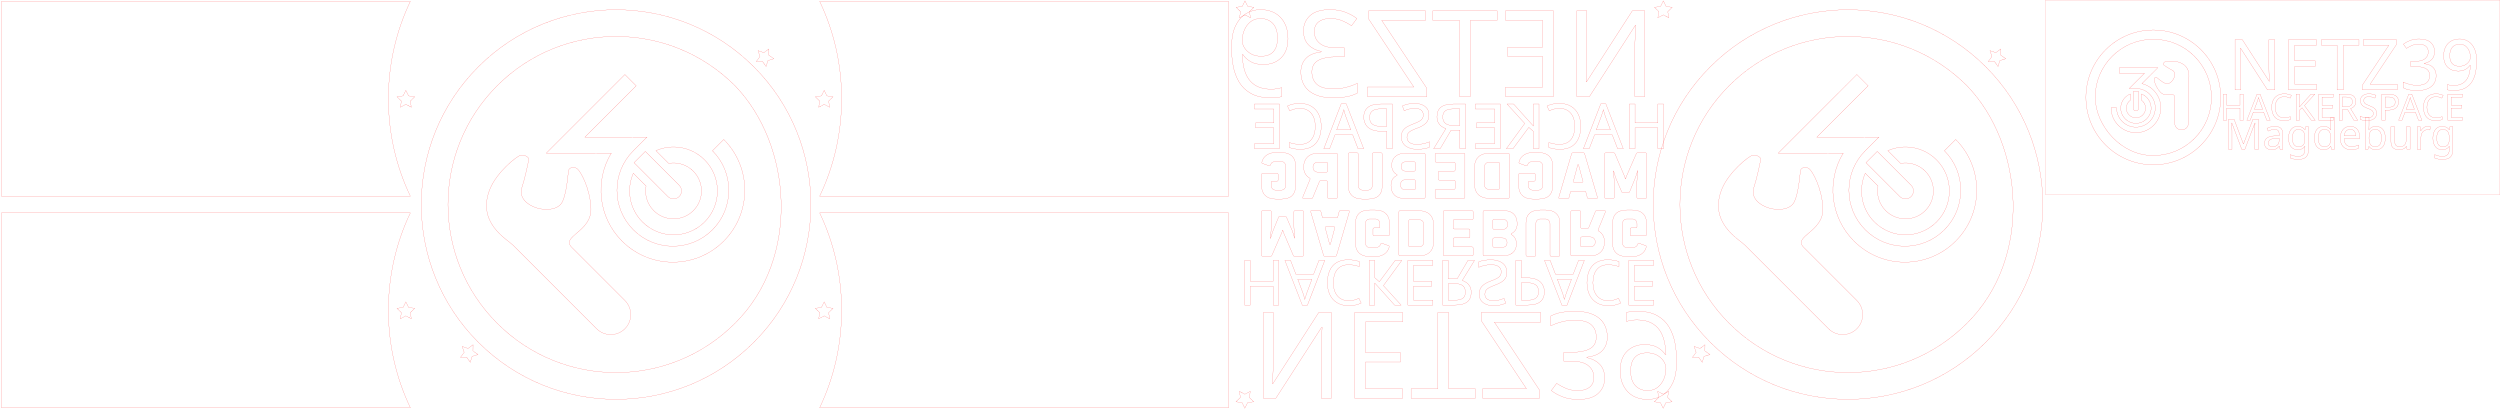
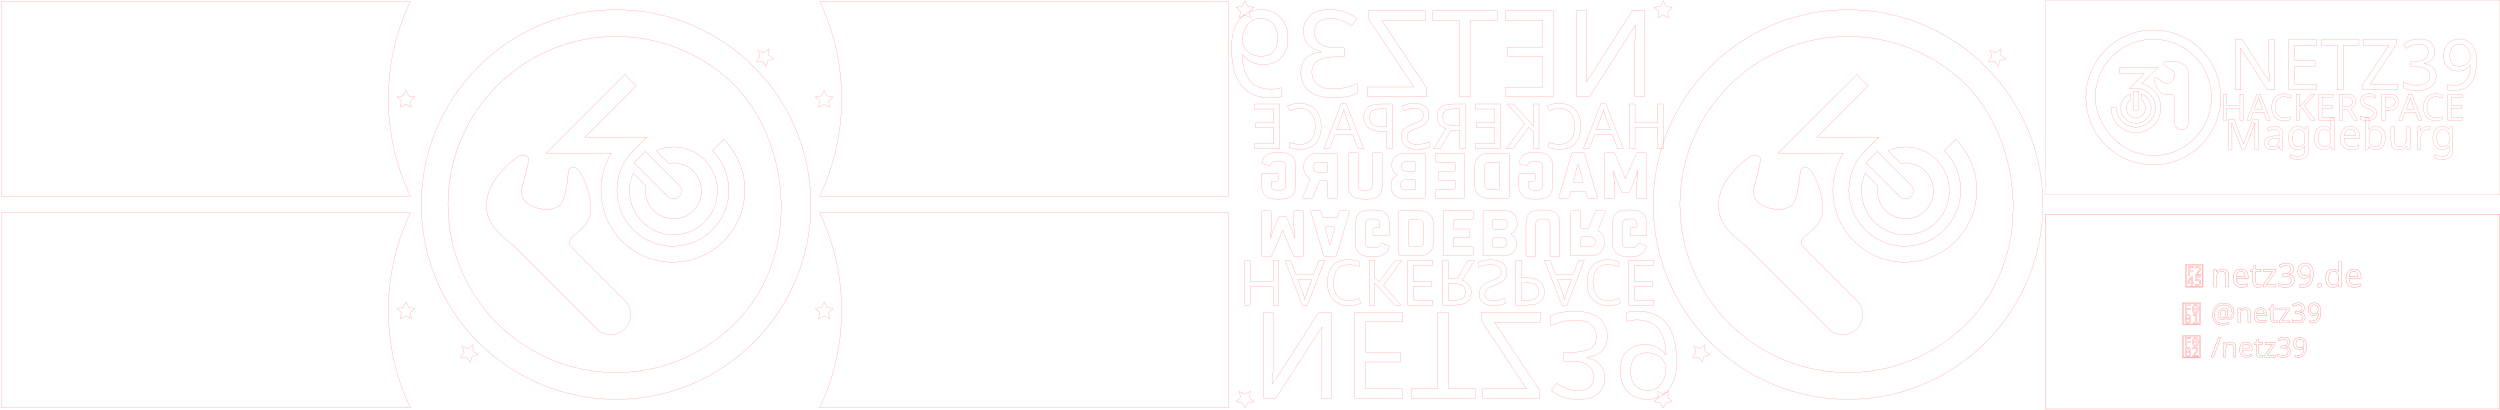
<svg xmlns="http://www.w3.org/2000/svg" width="13641.732" height="2232.283" id="svg2" version="1.1">
  <defs id="defs4" />
  <g id="layer1" transform="translate(0,1179.922)">
    <path style="fill:none;stroke:#ff0000;stroke-width:0.709;stroke-miterlimit:4;stroke-opacity:1;stroke-dasharray:none" d="m 6704.344,-1172.422 0,1063 -2231.625,0 c 76.768,-161.016 119.75,-341.235 119.75,-531.5 0,-190.265 -42.982,-370.484 -119.75,-531.5 l 2231.625,0 z m -4465.219,0 c -76.768,161.016 -119.75,341.235 -119.75,531.5 0,190.265 42.982,370.484 119.75,531.5 l -2231.625,0 0,-1063 2231.625,0 z" id="rect2985" />
    <g id="g3972" transform="matrix(-5.924153,5.924153,5.924154,5.924154,3361.753,-1841.027)" style="fill:none;stroke:#ff0000;stroke-width:0.085;stroke-miterlimit:4;stroke-opacity:1;stroke-dasharray:none">
      <g id="g4413" transform="translate(-448.0526,-67.70133)" style="fill:none;stroke:#ff0000;stroke-width:0.085;stroke-miterlimit:4;stroke-opacity:1;stroke-dasharray:none">
        <path style="color:#000000;fill:none;stroke:#ff0000;stroke-width:0.085;stroke-miterlimit:4;stroke-opacity:1;stroke-dasharray:none;marker:none;visibility:visible;display:inline;overflow:visible;enable-background:accumulate" id="path4996-4-0-4-8-9-7-2-6-0-9-9-2" d="m 534.121,161.882 0,10.406 47.253,0 c -9.528,9.543 -19.07,19.073 -28.627,28.586 l 12.593,0 c 20.112,0 36.401,16.329 36.401,36.442 0,20.112 -16.289,36.401 -36.401,36.401 -20.112,0 -36.442,-16.289 -36.442,-36.401 l -10.406,0 c 0,25.858 20.989,46.807 46.848,46.807 25.858,0 46.807,-20.949 46.807,-46.807 0,-21.993 -15.152,-40.48 -35.591,-45.512 l 29.963,-29.923 z" />
        <g id="g4409" transform="matrix(-1,0,0,-1,1130.637,475.1825)" style="fill:none;stroke:#ff0000;stroke-width:0.085;stroke-miterlimit:4;stroke-opacity:1;stroke-dasharray:none">
          <path style="color:#000000;fill:none;stroke:#ff0000;stroke-width:0.085;stroke-miterlimit:4;stroke-opacity:1;stroke-dasharray:none;marker:none;visibility:visible;display:inline;overflow:visible;enable-background:accumulate" id="path4996-4-0-4-2-1-9-8-5-8-9" d="m 565.339,208.689 c -15.802,0 -28.627,12.825 -28.627,28.627 0,12.131 7.56,22.487 18.221,26.643 l 0,-11.742 c -4.724,-3.282 -7.815,-8.711 -7.815,-14.901 0,-10.056 8.165,-18.221 18.221,-18.221 10.056,0 18.18,8.165 18.18,18.221 0,6.18 -3.075,11.617 -7.774,14.901 l 0,11.742 c 10.649,-4.156 18.18,-14.512 18.18,-26.643 0,-15.802 -12.784,-28.627 -28.586,-28.627 z" />
          <path style="color:#000000;fill:none;stroke:#ff0000;stroke-width:0.085;stroke-miterlimit:4;stroke-opacity:1;stroke-dasharray:none;marker:none;visibility:visible;display:inline;overflow:visible;enable-background:accumulate" id="rect5023-1-6-7-7-5-2-9-1-8-8" d="m 565.339,232.093 c -2.873,0 -5.223,2.35 -5.223,5.223 l 0,31.178 10.406,0 0,-31.178 c 0,-2.873 -2.31,-5.223 -5.183,-5.223 z" />
        </g>
        <path style="fill:none;stroke:#ff0000;stroke-width:0.085;stroke-miterlimit:4;stroke-opacity:1;stroke-dasharray:none" id="path5018-1-3-2-1-4-7-5-6" d="m 630.853,149.491 c -5.722,0.054 -10.364,0.853 -11.499,1.539 -2.271,1.371 -2.807,4.658 -2.106,5.426 0.702,0.768 11.43,7.658 16.115,9.92 12.614,6.09 -1.288,29.396 -12.147,25.226 -7.696,-2.955 -16.427,-11.757 -17.897,-11.823 -1.47,-0.065 -3.364,0.926 -3.847,3.482 -0.483,2.556 3.008,14.897 11.783,24.497 10.529,11.52 26.926,-1.209 26.926,9.313 l 0,48.872 a 13.018,13.018 0 0 0 26.036,0 l 0,-62.437 0,-14.577 c 0,-5.467 6.703,-27.389 -15.467,-36.563 -5.374,-2.224 -12.175,-2.929 -17.897,-2.875 z" />
      </g>
      <path style="color:#000000;fill:none;stroke:#ff0000;stroke-width:0.085;stroke-miterlimit:4;stroke-opacity:1;stroke-dasharray:none;marker:none;visibility:visible;display:inline;overflow:visible;enable-background:accumulate" id="path7438-70-0-9-0-2" d="m 150,23.121 c -70.071,0 -126.879,56.808 -126.879,126.879 0,70.071 56.808,126.879 126.879,126.879 70.071,0 126.879,-56.808 126.879,-126.879 C 276.879,79.929 220.071,23.121 150,23.121 z m 0,17.386 c 60.46,0 109.454,49.033 109.454,109.493 0,60.46 -48.994,109.454 -109.454,109.454 -60.472,0.389 -108.645,-55.933 -109.493,-109.454 0,-60.46 49.033,-109.493 109.493,-109.493 z" />
    </g>
    <text xml:space="preserve" style="font-size:45.486px;font-style:normal;font-weight:normal;line-height:125%;letter-spacing:0px;word-spacing:0px;fill:none;stroke:#ff0000;stroke-width:0.709;stroke-miterlimit:4;stroke-opacity:1;stroke-dasharray:none;font-family:Sans" x="7930.886" y="-241.128" id="text4042" transform="scale(1,-1)">
      <tspan x="7930.886" y="-241.128" style="font-size:341.145px;font-style:normal;font-variant:normal;font-weight:normal;font-stretch:normal;text-align:center;text-anchor:middle;fill:none;stroke:#ff0000;stroke-width:0.709;stroke-miterlimit:4;stroke-opacity:1;stroke-dasharray:none;font-family:Politics Head;-inkscape-font-specification:Politics Head" id="tspan4048">HACKERSPACE</tspan>
    </text>
    <text xml:space="preserve" style="font-size:182.172px;font-style:normal;font-weight:normal;line-height:125%;letter-spacing:0px;word-spacing:0px;fill:none;stroke:#ff0000;stroke-width:0.709;stroke-miterlimit:4;stroke-opacity:1;stroke-dasharray:none;font-family:Sans" x="6830.076" y="-525.097" id="text4050" transform="scale(1,-1)">
      <tspan id="tspan4052" x="6830.076" y="-525.097" style="font-size:655.82px;fill:none;stroke:#ff0000;stroke-width:0.709;stroke-miterlimit:4;stroke-opacity:1;stroke-dasharray:none;font-family:Politics Head;-inkscape-font-specification:Politics Head">NETZ39</tspan>
    </text>
    <g style="font-size:52.391px;font-style:normal;font-weight:normal;line-height:125%;letter-spacing:0px;word-spacing:0px;fill:none;stroke:#ff0000;stroke-width:0.709;stroke-miterlimit:4;stroke-opacity:1;stroke-dasharray:none;font-family:Sans" id="text4059" transform="matrix(1,0,0,-1,4585.626,585.3566)">
      <path d="m 2304.605,615.51 c -4.349,0 -6.523,-2.174 -6.523,-6.523 l 0,-235.413 c -10e-5,-4.349 2.174,-6.523 6.523,-6.523 l 43.552,0 c 2.942,2.5e-4 4.924,1.151 5.948,3.454 l 53.913,123.558 c 3.07,7.547 4.604,12.599 4.605,15.157 l 1.919,0 c -2e-4,-2.046 1.535,-7.099 4.605,-15.157 l 52.57,-123.558 c 0.895,-2.302 2.878,-3.453 5.948,-3.454 l 43.361,0 c 4.349,2.5e-4 6.523,2.175 6.523,6.523 l 0,235.413 c -2e-4,4.349 -2.175,6.523 -6.523,6.523 l -39.715,0 c -4.349,0 -6.524,-2.174 -6.523,-6.523 l 0,-65.425 c -2e-4,-6.523 0.128,-13.558 0.384,-21.105 0.384,-7.674 0.831,-14.645 1.343,-20.913 0.511,-6.267 1.023,-12.023 1.535,-17.267 0.511,-5.244 0.895,-9.529 1.151,-12.855 0.384,-3.325 0.575,-5.116 0.576,-5.372 l -1.535,0 c -2e-4,0.384 -0.768,3.134 -2.302,8.25 -1.407,5.116 -3.262,11.192 -5.564,18.227 -2.175,6.907 -4.093,12.471 -5.756,16.692 l -30.506,71.18 c -0.895,2.302 -2.878,3.454 -5.948,3.454 l -30.314,0 c -3.582,3e-5 -5.82,-1.215 -6.715,-3.645 l -29.355,-71.948 c -1.663,-3.965 -3.645,-9.529 -5.948,-16.692 -2.302,-7.291 -4.285,-13.558 -5.948,-18.802 -1.663,-5.372 -2.558,-8.186 -2.686,-8.442 l -0.959,0 c -10e-5,0.256 0.192,2.047 0.576,5.372 0.384,3.326 0.831,7.675 1.343,13.047 0.511,5.244 1.023,11.064 1.535,17.459 0.511,6.395 0.959,13.494 1.343,21.297 0.384,7.675 0.576,14.901 0.576,21.68 l 0,65.808 c -10e-5,4.349 -2.175,6.523 -6.523,6.523 l -40.483,0" style="font-size:392.931px;font-variant:normal;font-stretch:normal;text-align:center;text-anchor:middle;stroke:#ff0000;stroke-width:0.709;stroke-miterlimit:4;stroke-dasharray:none;font-family:Politics Head;-inkscape-font-specification:Politics Head" id="path3207" />
      <path d="m 2649.188,527.446 45.087,0 c 3.325,9e-5 4.668,-1.343 4.029,-4.029 l -22.064,-82.884 -0.959,-7.866 -6.715,0 -0.959,7.866 -22.256,82.884 c -0.64,2.686 0.639,4.029 3.837,4.029 m 59.669,48.925 -73.867,0 c -2.43,4e-5 -3.901,0.767 -4.413,2.302 l -9.018,33.959 c -0.512,1.919 -1.791,2.878 -3.837,2.878 l -47.39,0 c -2.942,0 -4.413,-0.959 -4.413,-2.878 0,-1.151 0.256,-2.366 0.767,-3.645 l 70.221,-237.908 c 0.767,-2.686 2.814,-4.029 6.139,-4.029 l 58.134,0 c 3.325,2.5e-4 5.372,1.343 6.14,4.029 l 70.413,239.443 c 0.256,0.767 0.384,1.471 0.384,2.11 -2e-4,1.919 -1.407,2.878 -4.221,2.878 l -47.581,0 c -2.047,0 -3.39,-0.959 -4.029,-2.878 l -9.017,-33.959 c -0.512,-1.535 -1.983,-2.302 -4.413,-2.302" style="font-size:392.931px;font-variant:normal;font-stretch:normal;text-align:center;text-anchor:middle;stroke:#ff0000;stroke-width:0.709;stroke-miterlimit:4;stroke-dasharray:none;font-family:Politics Head;-inkscape-font-specification:Politics Head" id="path3209" />
      <path d="m 2889.781,619.347 c -26.349,0 -46.047,-6.012 -59.093,-18.035 -13.047,-12.023 -19.57,-29.099 -19.57,-51.227 l 0,-115.692 c -1e-4,-21.36 6.715,-38.244 20.145,-50.651 13.558,-12.407 33.064,-18.61 58.518,-18.611 l 28.395,0 c 19.186,2.5e-4 35.494,4.413 48.925,13.238 13.558,8.698 22.512,20.849 26.861,36.454 0.767,2.686 1.151,4.605 1.151,5.756 -2e-4,1.919 -1.087,3.262 -3.262,4.029 l -34.919,12.663 -2.878,0.576 c -2.942,1.8e-4 -4.925,-1.471 -5.948,-4.413 -3.837,-12.918 -13.814,-19.378 -29.93,-19.378 l -28.395,0 c -7.419,2e-4 -13.43,2.558 -18.035,7.674 -4.605,4.989 -6.907,11.128 -6.907,18.419 l 0,104.181 c 0,7.675 2.238,13.942 6.715,18.802 4.604,4.861 10.68,7.291 18.227,7.291 l 29.355,0 c 7.546,5e-5 13.558,-2.494 18.035,-7.483 4.604,-4.988 6.907,-11.192 6.907,-18.611 l 0,-16.308 c -1e-4,-4.349 -2.175,-6.523 -6.523,-6.523 l -24.75,0 c -4.349,9e-5 -6.523,-2.174 -6.523,-6.523 l 0,-29.738 c -1e-4,-4.349 2.174,-6.523 6.523,-6.523 l 76.552,0 c 4.349,1.4e-4 6.523,2.175 6.523,6.523 l 0,64.849 c -2e-4,21.361 -6.779,38.244 -20.337,50.651 -13.43,12.407 -32.872,18.611 -58.326,18.611 l -27.436,0" style="font-size:392.931px;font-variant:normal;font-stretch:normal;text-align:center;text-anchor:middle;stroke:#ff0000;stroke-width:0.709;stroke-miterlimit:4;stroke-dasharray:none;font-family:Politics Head;-inkscape-font-specification:Politics Head" id="path3211" />
      <path d="m 3054.398,615.51 c -4.349,0 -6.523,-2.174 -6.523,-6.523 l 0,-233.495 c 0,-4.349 2.174,-6.523 6.523,-6.523 l 101.686,0 c 25.965,2.5e-4 45.983,6.715 60.053,20.145 14.07,13.303 21.105,31.657 21.105,55.064 l 0,96.122 c -2e-4,23.407 -7.099,41.826 -21.297,55.256 -14.07,13.302 -34.023,19.954 -59.861,19.954 l -101.686,0 m 53.721,-48.925 48.541,0 c 7.802,5e-5 14.197,-2.366 19.186,-7.099 5.116,-4.86 7.674,-11.256 7.674,-19.186 l 0,-95.547 c -10e-5,-8.058 -2.558,-14.517 -7.674,-19.378 -5.117,-4.988 -11.512,-7.482 -19.186,-7.483 l -48.541,0 c -4.349,1.9e-4 -6.523,2.175 -6.523,6.523 l 0,135.646 c -1e-4,4.349 2.174,6.523 6.523,6.523" style="font-size:392.931px;font-variant:normal;font-stretch:normal;text-align:center;text-anchor:middle;stroke:#ff0000;stroke-width:0.709;stroke-miterlimit:4;stroke-dasharray:none;font-family:Politics Head;-inkscape-font-specification:Politics Head" id="path3213" />
      <path d="m 3446.178,615.51 -150.035,0 c -4.349,0 -6.523,-2.174 -6.523,-6.523 l 0,-233.495 c -1e-4,-4.349 2.174,-6.523 6.523,-6.523 l 150.035,0 c 4.349,2.5e-4 6.523,2.175 6.523,6.523 l 0,35.878 c -2e-4,4.349 -2.175,6.523 -6.523,6.523 l -96.314,0 c -4.349,1.9e-4 -6.523,2.175 -6.523,6.523 l 0,35.878 c -1e-4,4.349 2.174,6.523 6.523,6.523 l 79.047,0 c 4.349,1.5e-4 6.523,2.175 6.523,6.523 l 0,35.878 c -2e-4,4.349 -2.175,6.523 -6.523,6.523 l -79.047,0 c -4.349,1e-4 -6.523,2.175 -6.523,6.523 l 0,37.797 c -1e-4,4.349 2.174,6.523 6.523,6.523 l 96.314,0 c 4.349,5e-5 6.523,2.174 6.523,6.523 l 0,35.878 c -2e-4,4.349 -2.175,6.523 -6.523,6.523" style="font-size:392.931px;font-variant:normal;font-stretch:normal;text-align:center;text-anchor:middle;stroke:#ff0000;stroke-width:0.709;stroke-miterlimit:4;stroke-dasharray:none;font-family:Politics Head;-inkscape-font-specification:Politics Head" id="path3215" />
      <path d="m 3623.841,615.51 -110.512,0 c -4.349,0 -6.523,-2.174 -6.523,-6.523 l 0,-233.495 c 0,-4.349 2.174,-6.523 6.523,-6.523 l 99.192,0 c 23.919,2.5e-4 42.657,5.756 56.215,17.267 13.686,11.512 20.529,27.884 20.529,49.116 -2e-4,10.744 -2.494,20.657 -7.483,29.738 -4.861,8.954 -11.512,15.541 -19.953,19.762 -1.535,0.895 -2.303,1.919 -2.302,3.07 -2e-4,1.279 0.767,2.302 2.302,3.07 20.977,10.233 31.401,28.076 31.273,53.529 -0.128,23.151 -6.396,40.802 -18.802,52.954 -12.279,12.023 -29.099,18.035 -50.459,18.035 m -56.791,-148.692 45.279,0 c 8.314,1.5e-4 14.645,-2.174 18.994,-6.523 4.349,-4.349 6.523,-10.68 6.523,-18.994 -2e-4,-8.314 -2.175,-14.581 -6.523,-18.802 -4.349,-4.349 -10.68,-6.523 -18.994,-6.523 l -45.279,0 c -4.349,2e-4 -6.523,2.175 -6.523,6.523 l 0,37.797 c -1e-4,4.349 2.174,6.523 6.523,6.523 m 0,101.686 49.308,0 c 7.163,5e-5 13.11,-2.43 17.843,-7.291 4.86,-4.988 7.291,-11.703 7.291,-20.145 -1e-4,-8.058 -2.43,-14.581 -7.291,-19.57 -4.733,-5.116 -10.68,-7.674 -17.843,-7.674 l -49.308,0 c -4.349,10e-5 -6.523,2.175 -6.523,6.523 l 0,41.634 c -1e-4,4.349 2.174,6.523 6.523,6.523" style="font-size:392.931px;font-variant:normal;font-stretch:normal;text-align:center;text-anchor:middle;stroke:#ff0000;stroke-width:0.709;stroke-miterlimit:4;stroke-dasharray:none;font-family:Politics Head;-inkscape-font-specification:Politics Head" id="path3217" />
      <path d="m 3819.923,619.347 c -26.477,0 -46.239,-6.012 -59.285,-18.035 -12.919,-12.023 -19.378,-29.099 -19.378,-51.227 l 0,-176.512 c 0,-4.349 2.174,-6.523 6.523,-6.523 l 40.675,0 c 4.349,2.5e-4 6.523,2.175 6.523,6.523 l 0,170.756 c -1e-4,7.675 2.238,13.942 6.715,18.802 4.605,4.861 10.68,7.291 18.227,7.291 l 27.436,0 c 7.418,5e-5 13.366,-2.494 17.843,-7.483 4.604,-4.988 6.971,-11.192 7.099,-18.611 l 0,-170.756 c -1e-4,-4.349 2.174,-6.523 6.523,-6.523 l 40.675,0 c 4.349,2.5e-4 6.523,2.175 6.523,6.523 l 0,176.512 c -2e-4,21.361 -6.779,38.244 -20.337,50.651 -13.431,12.407 -32.872,18.611 -58.326,18.611 l -27.436,0" style="font-size:392.931px;font-variant:normal;font-stretch:normal;text-align:center;text-anchor:middle;stroke:#ff0000;stroke-width:0.709;stroke-miterlimit:4;stroke-dasharray:none;font-family:Politics Head;-inkscape-font-specification:Politics Head" id="path3219" />
      <path d="m 4091.79,472.382 c 7.418,1.4e-4 13.75,-2.302 18.994,-6.907 5.244,-4.605 7.866,-10.296 7.866,-17.076 l 0,-6.715 c -2e-4,-6.779 -2.622,-12.407 -7.866,-16.884 -5.116,-4.604 -11.448,-6.907 -18.994,-6.907 l -45.855,0 c -4.349,1.9e-4 -6.523,2.175 -6.523,6.523 l 0,41.442 c -10e-5,4.349 2.174,6.523 6.523,6.523 l 45.855,0 m -99.576,143.128 c -4.349,0 -6.523,-2.174 -6.523,-6.523 l 0,-233.495 c 0,-4.349 2.174,-6.523 6.523,-6.523 l 99,0 c 24.43,2.5e-4 43.616,6.843 57.558,20.529 13.942,13.558 20.913,31.977 20.913,55.256 -2e-4,26.861 -10.808,46.878 -32.425,60.052 -1.919,1.151 -2.878,2.43 -2.878,3.837 -2e-4,1.151 0.32,2.558 0.959,4.221 l 37.605,91.518 c 1.663,3.837 2.494,6.523 2.494,8.058 -2e-4,2.047 -1.535,3.07 -4.605,3.07 l -46.43,0 c -1.663,0 -2.942,-1.023 -3.837,-3.07 l -37.413,-90.175 c -0.768,-1.791 -2.111,-2.686 -4.029,-2.686 l -33.192,0 c -4.349,1e-4 -6.523,2.175 -6.523,6.523 l 0,82.884 c -10e-5,4.349 -2.175,6.523 -6.523,6.523 l -40.675,0" style="font-size:392.931px;font-variant:normal;font-stretch:normal;text-align:center;text-anchor:middle;stroke:#ff0000;stroke-width:0.709;stroke-miterlimit:4;stroke-dasharray:none;font-family:Politics Head;-inkscape-font-specification:Politics Head" id="path3221" />
      <path d="m 4292.669,619.347 c -26.349,0 -46.047,-6.012 -59.093,-18.035 -13.047,-12.023 -19.57,-29.099 -19.57,-51.227 l 0,-115.692 c 0,-21.36 6.715,-38.244 20.145,-50.651 13.558,-12.407 33.064,-18.61 58.518,-18.611 l 28.395,0 c 19.186,2.5e-4 35.494,4.413 48.925,13.238 13.558,8.698 22.512,20.849 26.861,36.454 0.767,2.686 1.151,4.605 1.151,5.756 -2e-4,1.919 -1.087,3.262 -3.262,4.029 l -34.919,12.663 -2.878,0.576 c -2.942,1.8e-4 -4.925,-1.471 -5.948,-4.413 -3.837,-12.918 -13.814,-19.378 -29.93,-19.378 l -28.395,0 c -7.419,2e-4 -13.43,2.558 -18.035,7.674 -4.605,4.989 -6.907,11.128 -6.907,18.419 l 0,104.181 c -10e-5,7.675 2.238,13.942 6.715,18.802 4.605,4.861 10.68,7.291 18.227,7.291 l 29.355,0 c 7.546,5e-5 13.558,-2.494 18.035,-7.483 4.604,-4.988 6.907,-11.192 6.907,-18.611 l 0,-16.308 c -2e-4,-4.349 -2.175,-6.523 -6.523,-6.523 l -24.75,0 c -4.349,9e-5 -6.523,-2.174 -6.523,-6.523 l 0,-29.738 c -10e-5,-4.349 2.174,-6.523 6.523,-6.523 l 76.552,0 c 4.349,1.4e-4 6.523,2.175 6.523,6.523 l 0,64.849 c -2e-4,21.361 -6.779,38.244 -20.337,50.651 -13.43,12.407 -32.872,18.611 -58.326,18.611 l -27.436,0" style="font-size:392.931px;font-variant:normal;font-stretch:normal;text-align:center;text-anchor:middle;stroke:#ff0000;stroke-width:0.709;stroke-miterlimit:4;stroke-dasharray:none;font-family:Politics Head;-inkscape-font-specification:Politics Head" id="path3223" />
    </g>
    <path style="fill:none;stroke:#ff0000;stroke-width:1.138;stroke-miterlimit:4;stroke-opacity:1;stroke-dasharray:none" id="path3202" d="m 836.364,4516.142 24.046,48.722 53.768,7.813 -38.907,37.925 9.185,53.551 -48.092,-25.283 -48.092,25.283 9.185,-53.551 -38.907,-37.925 53.768,-7.813 z" transform="matrix(-0.6229902,0,0,0.6229902,5018.328,-3500.539)" />
    <path transform="matrix(-0.6229902,0,0,0.6229902,2735.609,-3500.539)" d="m 836.364,4516.142 24.046,48.722 53.768,7.813 -38.907,37.925 9.185,53.551 -48.092,-25.283 -48.092,25.283 9.185,-53.551 -38.907,-37.925 53.768,-7.813 z" id="path3204" style="fill:none;stroke:#ff0000;stroke-width:1.138;stroke-miterlimit:4;stroke-opacity:1;stroke-dasharray:none" />
    <path transform="matrix(0.6229902,0,0,-0.6229902,6271.645,3861.2)" d="m 836.364,4516.142 24.046,48.722 53.768,7.813 -38.907,37.925 9.185,53.551 -48.092,-25.283 -48.092,25.283 9.185,-53.551 -38.907,-37.925 53.768,-7.813 z" id="path3225" style="fill:none;stroke:#ff0000;stroke-width:1.138;stroke-miterlimit:4;stroke-opacity:1;stroke-dasharray:none" />
    <path style="fill:none;stroke:#ff0000;stroke-width:1.138;stroke-miterlimit:4;stroke-opacity:1;stroke-dasharray:none" id="path3227" d="m 836.364,4516.142 24.046,48.722 53.768,7.813 -38.907,37.925 9.185,53.551 -48.092,-25.283 -48.092,25.283 9.185,-53.551 -38.907,-37.925 53.768,-7.813 z" transform="matrix(0.6229902,0,0,-0.6229902,8554.364,3861.2)" />
    <path id="path3333" d="m 6704.344,-18.139 0,1063 -2231.625,0 c 76.768,-161.016 119.75,-341.235 119.75,-531.5 0,-190.265 -42.982,-370.484 -119.75,-531.5 l 2231.625,0 z m -4465.219,0 c -76.768,161.016 -119.75,341.235 -119.75,531.5 0,190.265 42.982,370.484 119.75,531.5 l -2231.625,0 0,-1063 2231.625,0 z" style="fill:none;stroke:#ff0000;stroke-width:0.709;stroke-miterlimit:4;stroke-opacity:1;stroke-dasharray:none" />
    <path transform="matrix(-0.6229902,0,0,0.6229902,5018.328,-2346.256)" d="m 836.364,4516.142 24.046,48.722 53.768,7.813 -38.907,37.925 9.185,53.551 -48.092,-25.283 -48.092,25.283 9.185,-53.551 -38.907,-37.925 53.768,-7.813 z" id="path3335" style="fill:none;stroke:#ff0000;stroke-width:1.138;stroke-miterlimit:4;stroke-opacity:1;stroke-dasharray:none" />
    <path style="fill:none;stroke:#ff0000;stroke-width:1.138;stroke-miterlimit:4;stroke-opacity:1;stroke-dasharray:none" id="path3337" d="m 836.364,4516.142 24.046,48.722 53.768,7.813 -38.907,37.925 9.185,53.551 -48.092,-25.283 -48.092,25.283 9.185,-53.551 -38.907,-37.925 53.768,-7.813 z" transform="matrix(-0.6229902,0,0,0.6229902,2735.609,-2346.256)" />
    <path style="fill:none;stroke:#ff0000;stroke-width:1.138;stroke-miterlimit:4;stroke-opacity:1;stroke-dasharray:none" id="path3359" d="m 836.364,4516.142 24.046,48.722 53.768,7.813 -38.907,37.925 9.185,53.551 -48.092,-25.283 -48.092,25.283 9.185,-53.551 -38.907,-37.925 53.768,-7.813 z" transform="matrix(-0.4405206,0.4405206,0.4405206,0.4405206,2515.197,-3261.333)" />
    <path transform="matrix(-0.4405206,0.4405206,0.4405206,0.4405206,901.0712,-1647.207)" d="m 836.364,4516.142 24.046,48.722 53.768,7.813 -38.907,37.925 9.185,53.551 -48.092,-25.283 -48.092,25.283 9.185,-53.551 -38.907,-37.925 53.768,-7.813 z" id="path3361" style="fill:none;stroke:#ff0000;stroke-width:1.138;stroke-miterlimit:4;stroke-opacity:1;stroke-dasharray:none" />
    <g style="fill:none;stroke:#ff0000;stroke-width:0.085;stroke-miterlimit:4;stroke-opacity:1;stroke-dasharray:none" transform="matrix(-5.924153,5.924153,5.924154,5.924154,10084.084,-1841.027)" id="g3363">
      <g style="fill:none;stroke:#ff0000;stroke-width:0.085;stroke-miterlimit:4;stroke-opacity:1;stroke-dasharray:none" transform="translate(-448.0526,-67.70133)" id="g3365">
        <path d="m 534.121,161.882 0,10.406 47.253,0 c -9.528,9.543 -19.07,19.073 -28.627,28.586 l 12.593,0 c 20.112,0 36.401,16.329 36.401,36.442 0,20.112 -16.289,36.401 -36.401,36.401 -20.112,0 -36.442,-16.289 -36.442,-36.401 l -10.406,0 c 0,25.858 20.989,46.807 46.848,46.807 25.858,0 46.807,-20.949 46.807,-46.807 0,-21.993 -15.152,-40.48 -35.591,-45.512 l 29.963,-29.923 z" id="path3367" style="color:#000000;fill:none;stroke:#ff0000;stroke-width:0.085;stroke-miterlimit:4;stroke-opacity:1;stroke-dasharray:none;marker:none;visibility:visible;display:inline;overflow:visible;enable-background:accumulate" />
        <g style="fill:none;stroke:#ff0000;stroke-width:0.085;stroke-miterlimit:4;stroke-opacity:1;stroke-dasharray:none" transform="matrix(-1,0,0,-1,1130.637,475.1825)" id="g3369">
          <path d="m 565.339,208.689 c -15.802,0 -28.627,12.825 -28.627,28.627 0,12.131 7.56,22.487 18.221,26.643 l 0,-11.742 c -4.724,-3.282 -7.815,-8.711 -7.815,-14.901 0,-10.056 8.165,-18.221 18.221,-18.221 10.056,0 18.18,8.165 18.18,18.221 0,6.18 -3.075,11.617 -7.774,14.901 l 0,11.742 c 10.649,-4.156 18.18,-14.512 18.18,-26.643 0,-15.802 -12.784,-28.627 -28.586,-28.627 z" id="path3371" style="color:#000000;fill:none;stroke:#ff0000;stroke-width:0.085;stroke-miterlimit:4;stroke-opacity:1;stroke-dasharray:none;marker:none;visibility:visible;display:inline;overflow:visible;enable-background:accumulate" />
          <path d="m 565.339,232.093 c -2.873,0 -5.223,2.35 -5.223,5.223 l 0,31.178 10.406,0 0,-31.178 c 0,-2.873 -2.31,-5.223 -5.183,-5.223 z" id="path3373" style="color:#000000;fill:none;stroke:#ff0000;stroke-width:0.085;stroke-miterlimit:4;stroke-opacity:1;stroke-dasharray:none;marker:none;visibility:visible;display:inline;overflow:visible;enable-background:accumulate" />
        </g>
        <path d="m 630.853,149.491 c -5.722,0.054 -10.364,0.853 -11.499,1.539 -2.271,1.371 -2.807,4.658 -2.106,5.426 0.702,0.768 11.43,7.658 16.115,9.92 12.614,6.09 -1.288,29.396 -12.147,25.226 -7.696,-2.955 -16.427,-11.757 -17.897,-11.823 -1.47,-0.065 -3.364,0.926 -3.847,3.482 -0.483,2.556 3.008,14.897 11.783,24.497 10.529,11.52 26.926,-1.209 26.926,9.313 l 0,48.872 a 13.018,13.018 0 0 0 26.036,0 l 0,-62.437 0,-14.577 c 0,-5.467 6.703,-27.389 -15.467,-36.563 -5.374,-2.224 -12.175,-2.929 -17.897,-2.875 z" id="path3375" style="fill:none;stroke:#ff0000;stroke-width:0.085;stroke-miterlimit:4;stroke-opacity:1;stroke-dasharray:none" />
      </g>
      <path d="m 150,23.121 c -70.071,0 -126.879,56.808 -126.879,126.879 0,70.071 56.808,126.879 126.879,126.879 70.071,0 126.879,-56.808 126.879,-126.879 C 276.879,79.929 220.071,23.121 150,23.121 z m 0,17.386 c 60.46,0 109.454,49.033 109.454,109.493 0,60.46 -48.994,109.454 -109.454,109.454 -60.472,0.389 -108.645,-55.933 -109.493,-109.454 0,-60.46 49.033,-109.493 109.493,-109.493 z" id="path3377" style="color:#000000;fill:none;stroke:#ff0000;stroke-width:0.085;stroke-miterlimit:4;stroke-opacity:1;stroke-dasharray:none;marker:none;visibility:visible;display:inline;overflow:visible;enable-background:accumulate" />
    </g>
    <path transform="matrix(-0.4405206,0.4405206,0.4405206,0.4405206,9237.528,-3261.333)" d="m 836.364,4516.142 24.046,48.722 53.768,7.813 -38.907,37.925 9.185,53.551 -48.092,-25.283 -48.092,25.283 9.185,-53.551 -38.907,-37.925 53.768,-7.813 z" id="path3383" style="fill:none;stroke:#ff0000;stroke-width:1.138;stroke-miterlimit:4;stroke-opacity:1;stroke-dasharray:none" />
    <path style="fill:none;stroke:#ff0000;stroke-width:1.138;stroke-miterlimit:4;stroke-opacity:1;stroke-dasharray:none" id="path3385" d="m 836.364,4516.142 24.046,48.722 53.768,7.813 -38.907,37.925 9.185,53.551 -48.092,-25.283 -48.092,25.283 9.185,-53.551 -38.907,-37.925 53.768,-7.813 z" transform="matrix(-0.4405206,0.4405206,0.4405206,0.4405206,7623.402,-1647.208)" />
    <text transform="scale(-1,1)" id="text5102" y="-368.69" x="-7938.115" style="font-size:45.486px;font-style:normal;font-weight:normal;line-height:125%;letter-spacing:0px;word-spacing:0px;fill:none;stroke:#ff0000;stroke-width:0.709;stroke-miterlimit:4;stroke-opacity:1;stroke-dasharray:none;font-family:Sans" xml:space="preserve">
      <tspan id="tspan5104" style="font-size:341.145px;font-style:normal;font-variant:normal;font-weight:normal;font-stretch:normal;text-align:center;text-anchor:middle;fill:none;stroke:#ff0000;stroke-width:0.709;stroke-miterlimit:4;stroke-opacity:1;stroke-dasharray:none;font-family:Politics Head;-inkscape-font-specification:Politics Head" y="-368.69" x="-7938.115">HACKERSPACE</tspan>
    </text>
    <text transform="scale(-1,1)" id="text5106" y="-652.659" x="-9038.926" style="font-size:182.172px;font-style:normal;font-weight:normal;line-height:125%;letter-spacing:0px;word-spacing:0px;fill:none;stroke:#ff0000;stroke-width:0.709;stroke-miterlimit:4;stroke-opacity:1;stroke-dasharray:none;font-family:Sans" xml:space="preserve">
      <tspan style="font-size:655.82px;fill:none;stroke:#ff0000;stroke-width:0.709;stroke-miterlimit:4;stroke-opacity:1;stroke-dasharray:none;font-family:Politics Head;-inkscape-font-specification:Politics Head" y="-652.659" x="-9038.926" id="tspan5108">NETZ39</tspan>
    </text>
    <g transform="matrix(-1,0,0,1,11283.376,-712.9181)" id="g5110" style="font-size:52.391px;font-style:normal;font-weight:normal;line-height:125%;letter-spacing:0px;word-spacing:0px;fill:none;stroke:#ff0000;stroke-width:0.709;stroke-miterlimit:4;stroke-opacity:1;stroke-dasharray:none;font-family:Sans">
      <path id="path5112" style="font-size:392.931px;font-variant:normal;font-stretch:normal;text-align:center;text-anchor:middle;stroke:#ff0000;stroke-width:0.709;stroke-miterlimit:4;stroke-dasharray:none;font-family:Politics Head;-inkscape-font-specification:Politics Head" d="m 2304.605,615.51 c -4.349,0 -6.523,-2.174 -6.523,-6.523 l 0,-235.413 c -10e-5,-4.349 2.174,-6.523 6.523,-6.523 l 43.552,0 c 2.942,2.5e-4 4.924,1.151 5.948,3.454 l 53.913,123.558 c 3.07,7.547 4.604,12.599 4.605,15.157 l 1.919,0 c -2e-4,-2.046 1.535,-7.099 4.605,-15.157 l 52.57,-123.558 c 0.895,-2.302 2.878,-3.453 5.948,-3.454 l 43.361,0 c 4.349,2.5e-4 6.523,2.175 6.523,6.523 l 0,235.413 c -2e-4,4.349 -2.175,6.523 -6.523,6.523 l -39.715,0 c -4.349,0 -6.524,-2.174 -6.523,-6.523 l 0,-65.425 c -2e-4,-6.523 0.128,-13.558 0.384,-21.105 0.384,-7.674 0.831,-14.645 1.343,-20.913 0.511,-6.267 1.023,-12.023 1.535,-17.267 0.511,-5.244 0.895,-9.529 1.151,-12.855 0.384,-3.325 0.575,-5.116 0.576,-5.372 l -1.535,0 c -2e-4,0.384 -0.768,3.134 -2.302,8.25 -1.407,5.116 -3.262,11.192 -5.564,18.227 -2.175,6.907 -4.093,12.471 -5.756,16.692 l -30.506,71.18 c -0.895,2.302 -2.878,3.454 -5.948,3.454 l -30.314,0 c -3.582,3e-5 -5.82,-1.215 -6.715,-3.645 l -29.355,-71.948 c -1.663,-3.965 -3.645,-9.529 -5.948,-16.692 -2.302,-7.291 -4.285,-13.558 -5.948,-18.802 -1.663,-5.372 -2.558,-8.186 -2.686,-8.442 l -0.959,0 c -10e-5,0.256 0.192,2.047 0.576,5.372 0.384,3.326 0.831,7.675 1.343,13.047 0.511,5.244 1.023,11.064 1.535,17.459 0.511,6.395 0.959,13.494 1.343,21.297 0.384,7.675 0.576,14.901 0.576,21.68 l 0,65.808 c -10e-5,4.349 -2.175,6.523 -6.523,6.523 l -40.483,0" />
      <path id="path5114" style="font-size:392.931px;font-variant:normal;font-stretch:normal;text-align:center;text-anchor:middle;stroke:#ff0000;stroke-width:0.709;stroke-miterlimit:4;stroke-dasharray:none;font-family:Politics Head;-inkscape-font-specification:Politics Head" d="m 2649.188,527.446 45.087,0 c 3.325,9e-5 4.668,-1.343 4.029,-4.029 l -22.064,-82.884 -0.959,-7.866 -6.715,0 -0.959,7.866 -22.256,82.884 c -0.64,2.686 0.639,4.029 3.837,4.029 m 59.669,48.925 -73.867,0 c -2.43,4e-5 -3.901,0.767 -4.413,2.302 l -9.018,33.959 c -0.512,1.919 -1.791,2.878 -3.837,2.878 l -47.39,0 c -2.942,0 -4.413,-0.959 -4.413,-2.878 0,-1.151 0.256,-2.366 0.767,-3.645 l 70.221,-237.908 c 0.767,-2.686 2.814,-4.029 6.139,-4.029 l 58.134,0 c 3.325,2.5e-4 5.372,1.343 6.14,4.029 l 70.413,239.443 c 0.256,0.767 0.384,1.471 0.384,2.11 -2e-4,1.919 -1.407,2.878 -4.221,2.878 l -47.581,0 c -2.047,0 -3.39,-0.959 -4.029,-2.878 l -9.017,-33.959 c -0.512,-1.535 -1.983,-2.302 -4.413,-2.302" />
      <path id="path5116" style="font-size:392.931px;font-variant:normal;font-stretch:normal;text-align:center;text-anchor:middle;stroke:#ff0000;stroke-width:0.709;stroke-miterlimit:4;stroke-dasharray:none;font-family:Politics Head;-inkscape-font-specification:Politics Head" d="m 2889.781,619.347 c -26.349,0 -46.047,-6.012 -59.093,-18.035 -13.047,-12.023 -19.57,-29.099 -19.57,-51.227 l 0,-115.692 c -1e-4,-21.36 6.715,-38.244 20.145,-50.651 13.558,-12.407 33.064,-18.61 58.518,-18.611 l 28.395,0 c 19.186,2.5e-4 35.494,4.413 48.925,13.238 13.558,8.698 22.512,20.849 26.861,36.454 0.767,2.686 1.151,4.605 1.151,5.756 -2e-4,1.919 -1.087,3.262 -3.262,4.029 l -34.919,12.663 -2.878,0.576 c -2.942,1.8e-4 -4.925,-1.471 -5.948,-4.413 -3.837,-12.918 -13.814,-19.378 -29.93,-19.378 l -28.395,0 c -7.419,2e-4 -13.43,2.558 -18.035,7.674 -4.605,4.989 -6.907,11.128 -6.907,18.419 l 0,104.181 c 0,7.675 2.238,13.942 6.715,18.802 4.604,4.861 10.68,7.291 18.227,7.291 l 29.355,0 c 7.546,5e-5 13.558,-2.494 18.035,-7.483 4.604,-4.988 6.907,-11.192 6.907,-18.611 l 0,-16.308 c -1e-4,-4.349 -2.175,-6.523 -6.523,-6.523 l -24.75,0 c -4.349,9e-5 -6.523,-2.174 -6.523,-6.523 l 0,-29.738 c -1e-4,-4.349 2.174,-6.523 6.523,-6.523 l 76.552,0 c 4.349,1.4e-4 6.523,2.175 6.523,6.523 l 0,64.849 c -2e-4,21.361 -6.779,38.244 -20.337,50.651 -13.43,12.407 -32.872,18.611 -58.326,18.611 l -27.436,0" />
      <path id="path5118" style="font-size:392.931px;font-variant:normal;font-stretch:normal;text-align:center;text-anchor:middle;stroke:#ff0000;stroke-width:0.709;stroke-miterlimit:4;stroke-dasharray:none;font-family:Politics Head;-inkscape-font-specification:Politics Head" d="m 3054.398,615.51 c -4.349,0 -6.523,-2.174 -6.523,-6.523 l 0,-233.495 c 0,-4.349 2.174,-6.523 6.523,-6.523 l 101.686,0 c 25.965,2.5e-4 45.983,6.715 60.053,20.145 14.07,13.303 21.105,31.657 21.105,55.064 l 0,96.122 c -2e-4,23.407 -7.099,41.826 -21.297,55.256 -14.07,13.302 -34.023,19.954 -59.861,19.954 l -101.686,0 m 53.721,-48.925 48.541,0 c 7.802,5e-5 14.197,-2.366 19.186,-7.099 5.116,-4.86 7.674,-11.256 7.674,-19.186 l 0,-95.547 c -10e-5,-8.058 -2.558,-14.517 -7.674,-19.378 -5.117,-4.988 -11.512,-7.482 -19.186,-7.483 l -48.541,0 c -4.349,1.9e-4 -6.523,2.175 -6.523,6.523 l 0,135.646 c -1e-4,4.349 2.174,6.523 6.523,6.523" />
      <path id="path5120" style="font-size:392.931px;font-variant:normal;font-stretch:normal;text-align:center;text-anchor:middle;stroke:#ff0000;stroke-width:0.709;stroke-miterlimit:4;stroke-dasharray:none;font-family:Politics Head;-inkscape-font-specification:Politics Head" d="m 3446.178,615.51 -150.035,0 c -4.349,0 -6.523,-2.174 -6.523,-6.523 l 0,-233.495 c -1e-4,-4.349 2.174,-6.523 6.523,-6.523 l 150.035,0 c 4.349,2.5e-4 6.523,2.175 6.523,6.523 l 0,35.878 c -2e-4,4.349 -2.175,6.523 -6.523,6.523 l -96.314,0 c -4.349,1.9e-4 -6.523,2.175 -6.523,6.523 l 0,35.878 c -1e-4,4.349 2.174,6.523 6.523,6.523 l 79.047,0 c 4.349,1.5e-4 6.523,2.175 6.523,6.523 l 0,35.878 c -2e-4,4.349 -2.175,6.523 -6.523,6.523 l -79.047,0 c -4.349,1e-4 -6.523,2.175 -6.523,6.523 l 0,37.797 c -1e-4,4.349 2.174,6.523 6.523,6.523 l 96.314,0 c 4.349,5e-5 6.523,2.174 6.523,6.523 l 0,35.878 c -2e-4,4.349 -2.175,6.523 -6.523,6.523" />
      <path id="path5122" style="font-size:392.931px;font-variant:normal;font-stretch:normal;text-align:center;text-anchor:middle;stroke:#ff0000;stroke-width:0.709;stroke-miterlimit:4;stroke-dasharray:none;font-family:Politics Head;-inkscape-font-specification:Politics Head" d="m 3623.841,615.51 -110.512,0 c -4.349,0 -6.523,-2.174 -6.523,-6.523 l 0,-233.495 c 0,-4.349 2.174,-6.523 6.523,-6.523 l 99.192,0 c 23.919,2.5e-4 42.657,5.756 56.215,17.267 13.686,11.512 20.529,27.884 20.529,49.116 -2e-4,10.744 -2.494,20.657 -7.483,29.738 -4.861,8.954 -11.512,15.541 -19.953,19.762 -1.535,0.895 -2.303,1.919 -2.302,3.07 -2e-4,1.279 0.767,2.302 2.302,3.07 20.977,10.233 31.401,28.076 31.273,53.529 -0.128,23.151 -6.396,40.802 -18.802,52.954 -12.279,12.023 -29.099,18.035 -50.459,18.035 m -56.791,-148.692 45.279,0 c 8.314,1.5e-4 14.645,-2.174 18.994,-6.523 4.349,-4.349 6.523,-10.68 6.523,-18.994 -2e-4,-8.314 -2.175,-14.581 -6.523,-18.802 -4.349,-4.349 -10.68,-6.523 -18.994,-6.523 l -45.279,0 c -4.349,2e-4 -6.523,2.175 -6.523,6.523 l 0,37.797 c -1e-4,4.349 2.174,6.523 6.523,6.523 m 0,101.686 49.308,0 c 7.163,5e-5 13.11,-2.43 17.843,-7.291 4.86,-4.988 7.291,-11.703 7.291,-20.145 -1e-4,-8.058 -2.43,-14.581 -7.291,-19.57 -4.733,-5.116 -10.68,-7.674 -17.843,-7.674 l -49.308,0 c -4.349,10e-5 -6.523,2.175 -6.523,6.523 l 0,41.634 c -1e-4,4.349 2.174,6.523 6.523,6.523" />
      <path id="path5124" style="font-size:392.931px;font-variant:normal;font-stretch:normal;text-align:center;text-anchor:middle;stroke:#ff0000;stroke-width:0.709;stroke-miterlimit:4;stroke-dasharray:none;font-family:Politics Head;-inkscape-font-specification:Politics Head" d="m 3819.923,619.347 c -26.477,0 -46.239,-6.012 -59.285,-18.035 -12.919,-12.023 -19.378,-29.099 -19.378,-51.227 l 0,-176.512 c 0,-4.349 2.174,-6.523 6.523,-6.523 l 40.675,0 c 4.349,2.5e-4 6.523,2.175 6.523,6.523 l 0,170.756 c -1e-4,7.675 2.238,13.942 6.715,18.802 4.605,4.861 10.68,7.291 18.227,7.291 l 27.436,0 c 7.418,5e-5 13.366,-2.494 17.843,-7.483 4.604,-4.988 6.971,-11.192 7.099,-18.611 l 0,-170.756 c -1e-4,-4.349 2.174,-6.523 6.523,-6.523 l 40.675,0 c 4.349,2.5e-4 6.523,2.175 6.523,6.523 l 0,176.512 c -2e-4,21.361 -6.779,38.244 -20.337,50.651 -13.431,12.407 -32.872,18.611 -58.326,18.611 l -27.436,0" />
      <path id="path5126" style="font-size:392.931px;font-variant:normal;font-stretch:normal;text-align:center;text-anchor:middle;stroke:#ff0000;stroke-width:0.709;stroke-miterlimit:4;stroke-dasharray:none;font-family:Politics Head;-inkscape-font-specification:Politics Head" d="m 4091.79,472.382 c 7.418,1.4e-4 13.75,-2.302 18.994,-6.907 5.244,-4.605 7.866,-10.296 7.866,-17.076 l 0,-6.715 c -2e-4,-6.779 -2.622,-12.407 -7.866,-16.884 -5.116,-4.604 -11.448,-6.907 -18.994,-6.907 l -45.855,0 c -4.349,1.9e-4 -6.523,2.175 -6.523,6.523 l 0,41.442 c -10e-5,4.349 2.174,6.523 6.523,6.523 l 45.855,0 m -99.576,143.128 c -4.349,0 -6.523,-2.174 -6.523,-6.523 l 0,-233.495 c 0,-4.349 2.174,-6.523 6.523,-6.523 l 99,0 c 24.43,2.5e-4 43.616,6.843 57.558,20.529 13.942,13.558 20.913,31.977 20.913,55.256 -2e-4,26.861 -10.808,46.878 -32.425,60.052 -1.919,1.151 -2.878,2.43 -2.878,3.837 -2e-4,1.151 0.32,2.558 0.959,4.221 l 37.605,91.518 c 1.663,3.837 2.494,6.523 2.494,8.058 -2e-4,2.047 -1.535,3.07 -4.605,3.07 l -46.43,0 c -1.663,0 -2.942,-1.023 -3.837,-3.07 l -37.413,-90.175 c -0.768,-1.791 -2.111,-2.686 -4.029,-2.686 l -33.192,0 c -4.349,1e-4 -6.523,2.175 -6.523,6.523 l 0,82.884 c -10e-5,4.349 -2.175,6.523 -6.523,6.523 l -40.675,0" />
      <path id="path5128" style="font-size:392.931px;font-variant:normal;font-stretch:normal;text-align:center;text-anchor:middle;stroke:#ff0000;stroke-width:0.709;stroke-miterlimit:4;stroke-dasharray:none;font-family:Politics Head;-inkscape-font-specification:Politics Head" d="m 4292.669,619.347 c -26.349,0 -46.047,-6.012 -59.093,-18.035 -13.047,-12.023 -19.57,-29.099 -19.57,-51.227 l 0,-115.692 c 0,-21.36 6.715,-38.244 20.145,-50.651 13.558,-12.407 33.064,-18.61 58.518,-18.611 l 28.395,0 c 19.186,2.5e-4 35.494,4.413 48.925,13.238 13.558,8.698 22.512,20.849 26.861,36.454 0.767,2.686 1.151,4.605 1.151,5.756 -2e-4,1.919 -1.087,3.262 -3.262,4.029 l -34.919,12.663 -2.878,0.576 c -2.942,1.8e-4 -4.925,-1.471 -5.948,-4.413 -3.837,-12.918 -13.814,-19.378 -29.93,-19.378 l -28.395,0 c -7.419,2e-4 -13.43,2.558 -18.035,7.674 -4.605,4.989 -6.907,11.128 -6.907,18.419 l 0,104.181 c -10e-5,7.675 2.238,13.942 6.715,18.802 4.605,4.861 10.68,7.291 18.227,7.291 l 29.355,0 c 7.546,5e-5 13.558,-2.494 18.035,-7.483 4.604,-4.988 6.907,-11.192 6.907,-18.611 l 0,-16.308 c -2e-4,-4.349 -2.175,-6.523 -6.523,-6.523 l -24.75,0 c -4.349,9e-5 -6.523,-2.174 -6.523,-6.523 l 0,-29.738 c -10e-5,-4.349 2.174,-6.523 6.523,-6.523 l 76.552,0 c 4.349,1.4e-4 6.523,2.175 6.523,6.523 l 0,64.849 c -2e-4,21.361 -6.779,38.244 -20.337,50.651 -13.43,12.407 -32.872,18.611 -58.326,18.611 l -27.436,0" />
    </g>
    <path style="fill:none;stroke:#ff0000;stroke-width:1.138;stroke-miterlimit:4;stroke-opacity:1;stroke-dasharray:none" id="path5130" d="m 836.364,4516.142 24.046,48.722 53.768,7.813 -38.907,37.925 9.185,53.551 -48.092,-25.283 -48.092,25.283 9.185,-53.551 -38.907,-37.925 53.768,-7.813 z" transform="matrix(-0.6229902,0,0,0.6229902,9597.357,-3988.762)" />
    <path transform="matrix(-0.6229902,0,0,0.6229902,7314.638,-3988.762)" d="m 836.364,4516.142 24.046,48.722 53.768,7.813 -38.907,37.925 9.185,53.551 -48.092,-25.283 -48.092,25.283 9.185,-53.551 -38.907,-37.925 53.768,-7.813 z" id="path5132" style="fill:none;stroke:#ff0000;stroke-width:1.138;stroke-miterlimit:4;stroke-opacity:1;stroke-dasharray:none" />
    <g transform="translate(11181.459,217.4696)" id="layer1-1" style="stroke-width:0.709;stroke-miterlimit:4;stroke-dasharray:none">
      <path id="rect4215" d="m -20.042,-1397.392 0,0.25 0,1062.492 0,0.25 0.25,0 2479.815,0 0.25,0 0,-0.25 0,-1062.492 0,-0.25 -0.25,0 -2479.815,0 -0.25,0 z m 0.5,0.5 2479.315,0 0,1061.993 -2479.315,0 0,-1061.993 z" style="font-size:medium;font-style:normal;font-variant:normal;font-weight:normal;font-stretch:normal;text-indent:0;text-align:start;text-decoration:none;line-height:normal;letter-spacing:normal;word-spacing:normal;text-transform:none;direction:ltr;block-progression:tb;writing-mode:lr-tb;text-anchor:start;baseline-shift:baseline;color:#000000;fill:#ff0000;fill-opacity:1;stroke:none;stroke-width:0.709;marker:none;visibility:visible;display:inline;overflow:visible;enable-background:accumulate;font-family:Sans;-inkscape-font-specification:Sans;stroke-miterlimit:4;stroke-dasharray:none" />
      <text id="text4042-0" y="-741.159" x="1623.527" style="font-size:26.591px;font-style:normal;font-weight:normal;line-height:125%;letter-spacing:0px;word-spacing:0px;fill:none;stroke:#ff0000;stroke-width:0.709;stroke-miterlimit:4;stroke-opacity:1;stroke-dasharray:none;font-family:Sans" xml:space="preserve">
        <tspan id="tspan4048-5" style="font-size:199.433px;font-style:normal;font-variant:normal;font-weight:normal;font-stretch:normal;text-align:center;text-anchor:middle;fill:none;stroke:#ff0000;stroke-width:0.709;stroke-miterlimit:4;stroke-opacity:1;stroke-dasharray:none;font-family:Politics Head;-inkscape-font-specification:Politics Head" y="-741.159" x="1623.527">HACKERSPACE</tspan>
      </text>
      <text id="text4050-3" y="-907.167" x="977.284" style="font-size:106.498px;font-style:normal;font-weight:normal;line-height:125%;letter-spacing:0px;word-spacing:0px;fill:none;stroke:#ff0000;stroke-width:0.709;stroke-miterlimit:4;stroke-opacity:1;stroke-dasharray:none;font-family:Sans" xml:space="preserve">
        <tspan style="font-size:383.393px;fill:none;stroke:#ff0000;stroke-width:0.709;stroke-miterlimit:4;stroke-opacity:1;stroke-dasharray:none;font-family:Politics Head;-inkscape-font-specification:Politics Head" y="-907.167" x="977.284" id="tspan4052-3">NETZ39</tspan>
      </text>
      <text xml:space="preserve" style="font-size:30.628px;font-style:normal;font-weight:normal;line-height:125%;letter-spacing:0px;word-spacing:0px;fill:none;stroke:#ff0000;stroke-width:0.709;stroke-miterlimit:4;stroke-opacity:1;stroke-dasharray:none;font-family:Sans" x="1617.511" y="-582.567" id="text4059-0">
        <tspan x="1617.511" y="-582.567" style="font-size:229.708px;font-style:normal;font-variant:normal;font-weight:normal;font-stretch:normal;text-align:center;text-anchor:middle;fill:none;stroke:#ff0000;stroke-width:0.709;stroke-miterlimit:4;stroke-opacity:1;stroke-dasharray:none;font-family:Politics Head;-inkscape-font-specification:Politics Head" id="tspan4061">Magdeburg</tspan>
      </text>
      <g style="fill:none;stroke:#ff0000;stroke-width:0.244;stroke-miterlimit:4;stroke-opacity:1;stroke-dasharray:none" transform="matrix(2.89878,0,0,2.89878,133.7682,-1300.713)" id="g3972-0">
        <g style="fill:none;stroke:#ff0000;stroke-width:0.244;stroke-miterlimit:4;stroke-opacity:1;stroke-dasharray:none" transform="translate(-448.0526,-67.70133)" id="g4413-7">
          <path d="m 534.121,161.882 0,10.406 47.253,0 c -9.528,9.543 -19.07,19.073 -28.627,28.586 l 12.593,0 c 20.112,0 36.401,16.329 36.401,36.442 0,20.112 -16.289,36.401 -36.401,36.401 -20.112,0 -36.442,-16.289 -36.442,-36.401 l -10.406,0 c 0,25.858 20.989,46.807 46.848,46.807 25.858,0 46.807,-20.949 46.807,-46.807 0,-21.993 -15.152,-40.48 -35.591,-45.512 l 29.963,-29.923 z" id="path4996-4-0-4-8-9-7-2-6-0-9-9-2-4" style="color:#000000;fill:none;stroke:#ff0000;stroke-width:0.244;stroke-miterlimit:4;stroke-opacity:1;stroke-dasharray:none;marker:none;visibility:visible;display:inline;overflow:visible;enable-background:accumulate" />
          <g style="fill:none;stroke:#ff0000;stroke-width:0.244;stroke-miterlimit:4;stroke-opacity:1;stroke-dasharray:none" transform="matrix(-1,0,0,-1,1130.637,475.1825)" id="g4409-5">
            <path d="m 565.339,208.689 c -15.802,0 -28.627,12.825 -28.627,28.627 0,12.131 7.56,22.487 18.221,26.643 l 0,-11.742 c -4.724,-3.282 -7.815,-8.711 -7.815,-14.901 0,-10.056 8.165,-18.221 18.221,-18.221 10.056,0 18.18,8.165 18.18,18.221 0,6.18 -3.075,11.617 -7.774,14.901 l 0,11.742 c 10.649,-4.156 18.18,-14.512 18.18,-26.643 0,-15.802 -12.784,-28.627 -28.586,-28.627 z" id="path4996-4-0-4-2-1-9-8-5-8-9-9" style="color:#000000;fill:none;stroke:#ff0000;stroke-width:0.244;stroke-miterlimit:4;stroke-opacity:1;stroke-dasharray:none;marker:none;visibility:visible;display:inline;overflow:visible;enable-background:accumulate" />
            <path d="m 565.339,232.093 c -2.873,0 -5.223,2.35 -5.223,5.223 l 0,31.178 10.406,0 0,-31.178 c 0,-2.873 -2.31,-5.223 -5.183,-5.223 z" id="rect5023-1-6-7-7-5-2-9-1-8-8-7" style="color:#000000;fill:none;stroke:#ff0000;stroke-width:0.244;stroke-miterlimit:4;stroke-opacity:1;stroke-dasharray:none;marker:none;visibility:visible;display:inline;overflow:visible;enable-background:accumulate" />
          </g>
          <path d="m 630.853,149.491 c -5.722,0.054 -10.364,0.853 -11.499,1.539 -2.271,1.371 -2.807,4.658 -2.106,5.426 0.702,0.768 11.43,7.658 16.115,9.92 12.614,6.09 -1.288,29.396 -12.147,25.226 -7.696,-2.955 -16.427,-11.757 -17.897,-11.823 -1.47,-0.065 -3.364,0.926 -3.847,3.482 -0.483,2.556 3.008,14.897 11.783,24.497 10.529,11.52 26.926,-1.209 26.926,9.313 l 0,48.872 a 13.018,13.018 0 0 0 26.036,0 l 0,-62.437 0,-14.577 c 0,-5.467 6.703,-27.389 -15.467,-36.563 -5.374,-2.224 -12.175,-2.929 -17.897,-2.875 z" id="path5018-1-3-2-1-4-7-5-6-6" style="fill:none;stroke:#ff0000;stroke-width:0.244;stroke-miterlimit:4;stroke-opacity:1;stroke-dasharray:none" />
        </g>
        <path d="m 150,23.121 c -70.071,0 -126.879,56.808 -126.879,126.879 0,70.071 56.808,126.879 126.879,126.879 70.071,0 126.879,-56.808 126.879,-126.879 C 276.879,79.929 220.071,23.121 150,23.121 z m 0,17.386 c 60.46,0 109.454,49.033 109.454,109.493 0,60.46 -48.994,109.454 -109.454,109.454 -60.472,0.389 -108.645,-55.933 -109.493,-109.454 0,-60.46 49.033,-109.493 109.493,-109.493 z" id="path7438-70-0-9-0-2-0" style="color:#000000;fill:none;stroke:#ff0000;stroke-width:0.244;stroke-miterlimit:4;stroke-opacity:1;stroke-dasharray:none;marker:none;visibility:visible;display:inline;overflow:visible;enable-background:accumulate" />
      </g>
    </g>
+     <g transform="translate(10452.818,-465.3517)" id="layer1-4">
+       <rect y="454.221" x="708.1" height="1062.992" width="2480.315" id="rect4215-4" style="fill:none;stroke:#ff0000;stroke-width:0.999;stroke-miterlimit:4;stroke-opacity:1;stroke-dasharray:none" />
+       <text xml:space="preserve" style="font-size:40px;font-style:normal;font-weight:normal;line-height:125%;letter-spacing:0px;word-spacing:0px;fill:none;stroke:#ff0000;stroke-width:0.999;stroke-miterlimit:4;stroke-opacity:1;stroke-dasharray:none;font-family:Sans" x="1451.918" y="1049.017" id="text5078">
+         <tspan id="tspan5080" x="1451.918" y="1049.017" style="font-size:144px;font-style:normal;font-variant:normal;font-weight:normal;font-stretch:normal;fill:none;stroke:#ff0000;stroke-width:0.999;stroke-miterlimit:4;stroke-opacity:1;stroke-dasharray:none;font-family:FontAwesome;-inkscape-font-specification:FontAwesome"></tspan>
+       </text>
+       <text xml:space="preserve" style="font-size:40px;font-style:normal;font-weight:normal;line-height:125%;letter-spacing:0px;word-spacing:0px;fill:none;stroke:#ff0000;stroke-width:0.999;stroke-miterlimit:4;stroke-opacity:1;stroke-dasharray:none;font-family:Sans" x="1451.918" y="1229.173" id="text5082">
+         <tspan id="tspan5084" x="1451.918" y="1229.173" style="font-size:144px;font-style:normal;font-variant:normal;font-weight:normal;font-stretch:normal;fill:none;stroke:#ff0000;stroke-width:0.999;stroke-miterlimit:4;stroke-opacity:1;stroke-dasharray:none;font-family:FontAwesome;-inkscape-font-specification:FontAwesome"></tspan>
+       </text>
+       <text xml:space="preserve" style="font-size:40px;font-style:normal;font-weight:normal;line-height:125%;letter-spacing:0px;word-spacing:0px;fill:none;stroke:#ff0000;stroke-width:0.999;stroke-miterlimit:4;stroke-opacity:1;stroke-dasharray:none;font-family:Sans" x="1466.865" y="842.465" id="text4213">
+         <tspan id="tspan4215" x="1466.865" y="842.465" style="font-size:144px;font-style:normal;font-variant:normal;font-weight:normal;font-stretch:normal;fill:none;stroke:#ff0000;stroke-width:0.999;stroke-miterlimit:4;stroke-opacity:1;stroke-dasharray:none;font-family:FontAwesome;-inkscape-font-specification:FontAwesome"></tspan>
+       </text>
+       <text id="text4285" y="851.507" x="1611.37" style="font-size:144px;font-style:normal;font-variant:normal;font-weight:normal;font-stretch:normal;line-height:125%;letter-spacing:0px;word-spacing:0px;fill:none;stroke:#ff0000;stroke-width:0.999;stroke-miterlimit:4;stroke-opacity:1;stroke-dasharray:none;font-family:Politics Head;-inkscape-font-specification:Politics Head" xml:space="preserve">
+         <tspan style="font-size:180px;fill:none;stroke:#ff0000;stroke-width:0.999;stroke-miterlimit:4;stroke-opacity:1;stroke-dasharray:none" y="851.507" x="1611.37" id="tspan4287">netz39.de</tspan>
+         <tspan id="tspan4797" style="font-size:150px;fill:none;stroke:#ff0000;stroke-width:0.999;stroke-miterlimit:4;stroke-opacity:1;stroke-dasharray:none" y="1046.514" x="1611.37">@netz39</tspan>
+         <tspan id="tspan4799" style="font-size:150px;fill:none;stroke:#ff0000;stroke-width:0.999;stroke-miterlimit:4;stroke-opacity:1;stroke-dasharray:none" y="1234.014" x="1611.37">/netz39</tspan>
+       </text>
+       <text id="text4832" y="1711.155" x="574.797" style="font-size:144px;font-style:normal;font-variant:normal;font-weight:normal;font-stretch:normal;line-height:100%;letter-spacing:0px;word-spacing:0px;fill:#000000;fill-opacity:1;stroke:none;font-family:Politics Head;-inkscape-font-specification:Politics Head" xml:space="preserve">
+         <tspan style="font-size:174px;font-weight:normal;fill:#000000;fill-opacity:1;-inkscape-font-specification:Politics Head" y="1711.155" x="574.797" id="tspan4834">netz39 e.V.</tspan>
+         <tspan id="tspan4836" y="1861.16" x="574.797">Leibnizstraße 32</tspan>
+         <tspan id="tspan4838" y="2005.16" x="574.797">39104 Magdeburg</tspan>
+       </text>
+       <text transform="translate(0,-2738.978)" id="text4840" y="1880.009" x="246.508" style="font-size:144px;font-style:normal;font-variant:normal;font-weight:normal;font-stretch:normal;line-height:125%;letter-spacing:0px;word-spacing:0px;fill:#000000;fill-opacity:1;stroke:none;font-family:Politics Head;-inkscape-font-specification:Politics Head" xml:space="preserve">
+         <tspan style="font-size:444px;font-style:normal;font-variant:normal;font-weight:normal;font-stretch:normal;font-family:FontAwesome;-inkscape-font-specification:FontAwesome" y="1880.009" x="246.508" id="tspan4842" />
+       </text>
+       <text id="text4844" y="1916.56" x="324.559" style="font-size:316.783px;font-style:normal;font-variant:normal;font-weight:normal;font-stretch:normal;line-height:125%;letter-spacing:0px;word-spacing:0px;fill:#000000;fill-opacity:1;stroke:none;font-family:Politics Head;-inkscape-font-specification:Politics Head" xml:space="preserve">
+         <tspan style="font-style:normal;font-variant:normal;font-weight:normal;font-stretch:normal;fill:#000000;fill-opacity:1;font-family:FontAwesome;-inkscape-font-specification:FontAwesome" y="1916.56" x="324.559" id="tspan4846"></tspan>
+       </text>
+       <text id="text4852" y="2024.196" x="2156.521" style="font-size:144px;font-style:normal;font-variant:normal;font-weight:normal;font-stretch:normal;line-height:90%;letter-spacing:0px;word-spacing:0px;fill:#000000;fill-opacity:1;stroke:none;font-family:Politics Head;-inkscape-font-specification:Politics Head" xml:space="preserve">
+         <tspan style="line-height:90%" y="2024.196" x="2156.521" id="tspan4854">EIngang </tspan>
+         <tspan style="line-height:90%" id="tspan5086" y="2153.796" x="2156.521">linke tür</tspan>
+       </text>
+       <text xml:space="preserve" style="font-size:75.726px;font-style:normal;font-weight:normal;line-height:125%;letter-spacing:0px;word-spacing:0px;fill:#000000;fill-opacity:1;stroke:none;font-family:Sans" x="1860.439" y="2129.579" id="text4856">
+         <tspan id="tspan4858" x="1860.439" y="2129.579" style="font-size:272.613px;font-style:normal;font-variant:normal;font-weight:normal;font-stretch:normal;fill:#000000;fill-opacity:1;font-family:FontAwesome;-inkscape-font-specification:FontAwesome"></tspan>
+       </text>
+     </g>
  </g>
</svg>
